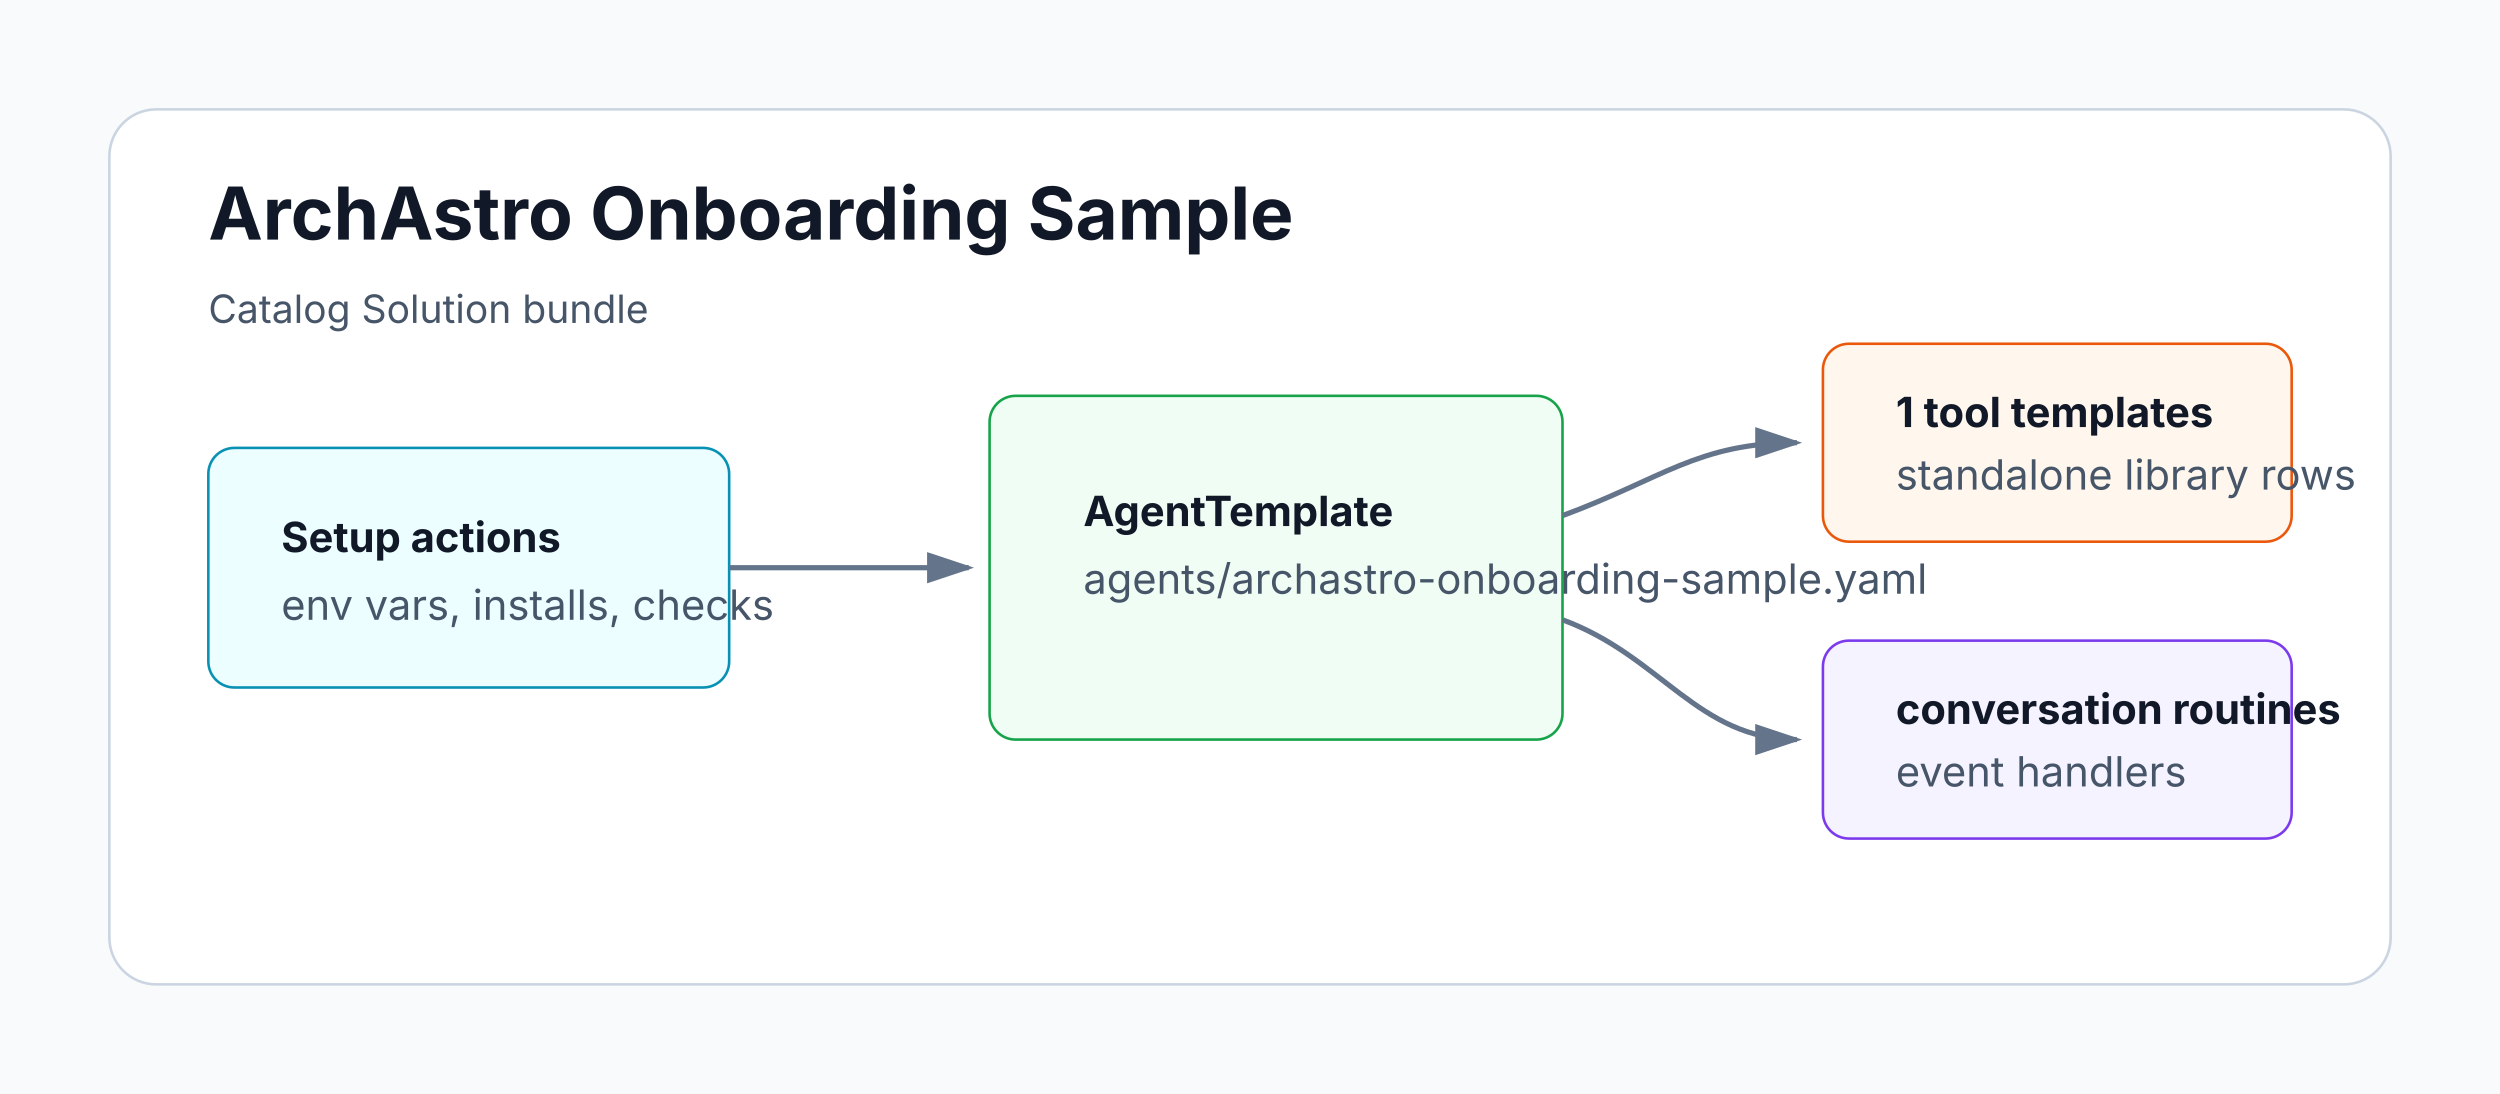
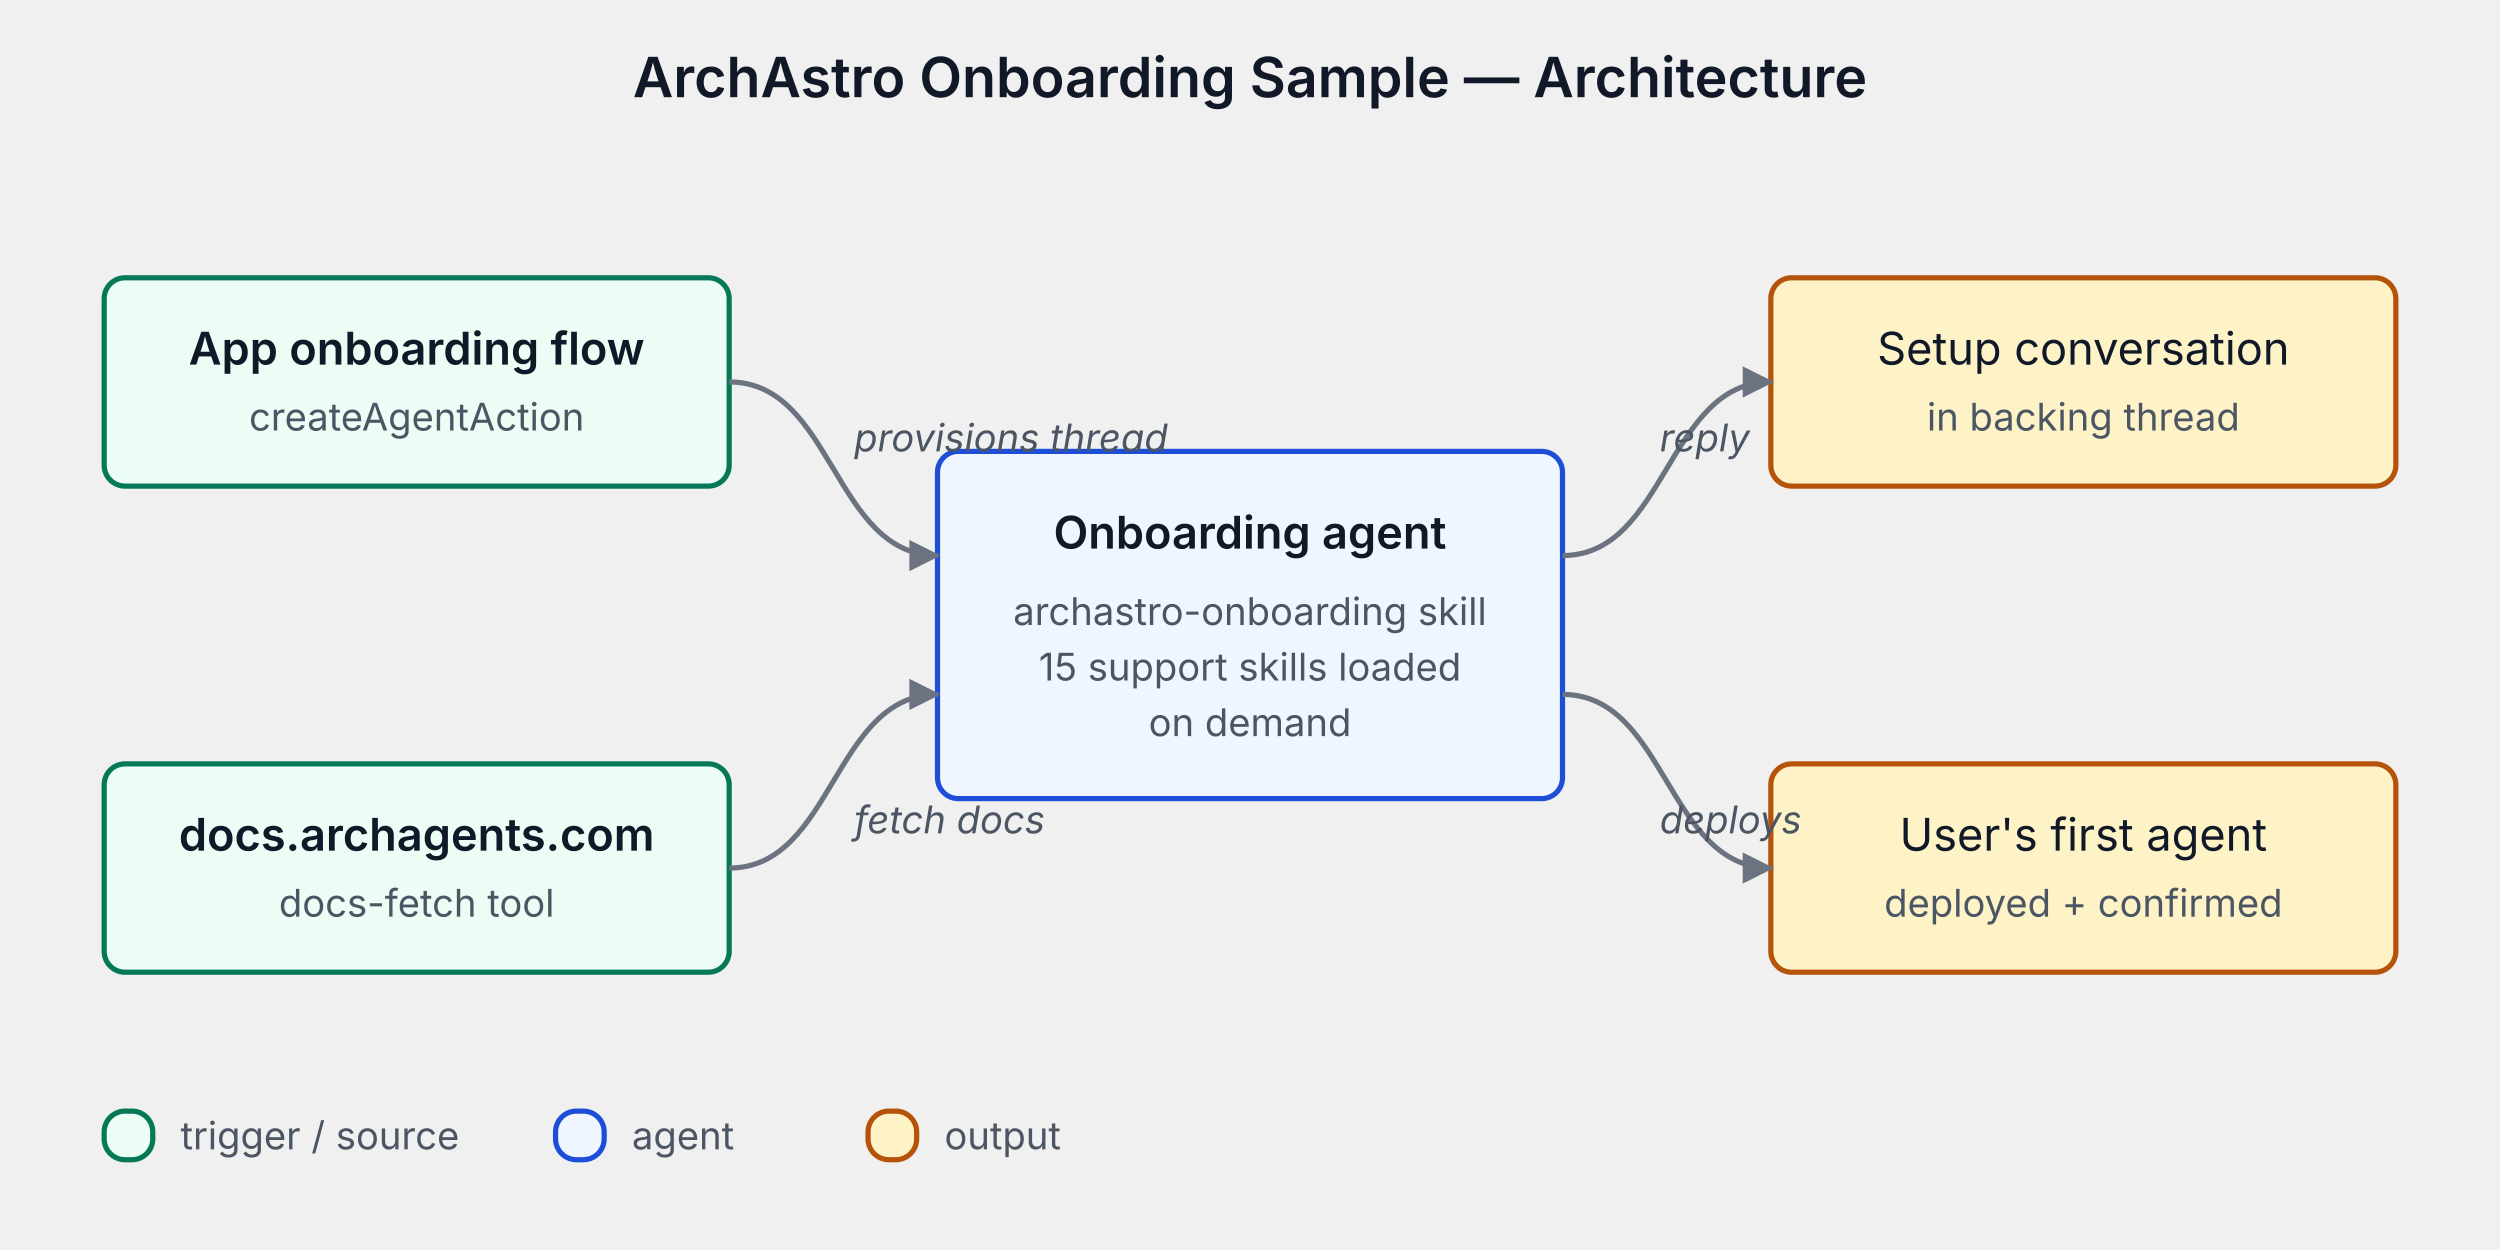
- <svg xmlns="http://www.w3.org/2000/svg" width="960" height="420" viewBox="0 0 960 420" role="img" aria-labelledby="title desc">
-   <rect width="960" height="420" fill="#f8fafc" />
-   <rect x="42" y="42" width="876" height="336" rx="18" fill="#ffffff" stroke="#cbd5e1" />
-   <text x="80" y="92" font-family="Inter, Arial, sans-serif" font-size="28" font-weight="700" fill="#111827">ArchAstro Onboarding Sample</text>
-   <text x="80" y="124" font-family="Inter, Arial, sans-serif" font-size="15" fill="#475569">Catalog Solution bundle</text>
-   <g font-family="Inter, Arial, sans-serif" font-size="16" fill="#111827">
-     <rect x="80" y="172" width="200" height="92" rx="10" fill="#ecfeff" stroke="#0891b2" />
-     <text x="108" y="212" font-weight="700">Setup actions</text>
-     <text x="108" y="238" fill="#475569">env vars, installs, checks</text>
-     <rect x="380" y="152" width="220" height="132" rx="10" fill="#f0fdf4" stroke="#16a34a" />
-     <text x="416" y="202" font-weight="700">AgentTemplate</text>
-     <text x="416" y="228" fill="#475569">agents/archastro-onboarding-sample.yaml</text>
-     <rect x="700" y="132" width="180" height="76" rx="10" fill="#fff7ed" stroke="#ea580c" />
-     <text x="728" y="164" font-weight="700">1 tool templates</text>
-     <text x="728" y="188" fill="#475569">standalone library rows</text>
-     <rect x="700" y="246" width="180" height="76" rx="10" fill="#f5f3ff" stroke="#7c3aed" />
-     <text x="728" y="278" font-weight="700">conversation routines</text>
-     <text x="728" y="302" fill="#475569">event handlers</text>
-   </g>
-   <g stroke="#64748b" stroke-width="2" fill="none" marker-end="url(#arrow)">
-     <path d="M280 218 H372" />
-     <path d="M600 198 C638 184 652 170 690 170" />
-     <path d="M600 238 C638 252 652 284 690 284" />
-   </g>
+ <svg xmlns="http://www.w3.org/2000/svg" viewBox="0 0 720 360" font-family="-apple-system, system-ui, sans-serif" font-size="13" role="img" aria-labelledby="title desc">
+   <style>
+     .box { fill: #ffffff; stroke: #4b5563; stroke-width: 1.5; rx: 6; ry: 6; }
+     .input { fill: #ecfdf5; stroke: #047857; }
+     .agent { fill: #eff6ff; stroke: #1d4ed8; }
+     .output { fill: #fef3c7; stroke: #b45309; }
+     .label { fill: #111827; }
+     .sublabel { fill: #4b5563; font-size: 11px; }
+     .arrow { fill: none; stroke: #6b7280; stroke-width: 1.5; marker-end: url(#a); }
+     .arrow-label { fill: #4b5563; font-size: 11px; font-style: italic; }
+     .title { font-size: 16px; font-weight: 600; fill: #111827; }
+     .legend-label { fill: #4b5563; font-size: 11px; }
+   </style>
  <defs>
-     <marker id="arrow" markerWidth="10" markerHeight="10" refX="8" refY="3" orient="auto" markerUnits="strokeWidth">
-       <path d="M0,0 L0,6 L9,3 z" fill="#64748b" />
+     <marker id="a" viewBox="0 0 10 10" refX="9" refY="5" markerWidth="6" markerHeight="6" orient="auto-start-reverse">
+       <path d="M0,0 L10,5 L0,10 z" fill="#6b7280" />
    </marker>
  </defs>
+   <text x="360" y="28" text-anchor="middle" class="title">ArchAstro Onboarding Sample — Architecture</text>
+   <rect class="box input" x="30" y="80" width="180" height="60" />
+   <text x="120" y="105" text-anchor="middle" class="label" font-weight="600">App onboarding flow</text>
+   <text x="120" y="124" text-anchor="middle" class="sublabel">createAgentAction</text>
+   <rect class="box input" x="30" y="220" width="180" height="60" />
+   <text x="120" y="245" text-anchor="middle" class="label" font-weight="600">docs.archagents.com</text>
+   <text x="120" y="264" text-anchor="middle" class="sublabel">docs-fetch tool</text>
+   <rect class="box agent" x="270" y="130" width="180" height="100" />
+   <text x="360" y="158" text-anchor="middle" class="label" font-weight="600">Onboarding agent</text>
+   <text x="360" y="180" text-anchor="middle" class="sublabel">archastro-onboarding skill</text>
+   <text x="360" y="196" text-anchor="middle" class="sublabel">15 support skills loaded</text>
+   <text x="360" y="212" text-anchor="middle" class="sublabel">on demand</text>
+   <rect class="box output" x="510" y="80" width="180" height="60" />
+   <text x="600" y="105" text-anchor="middle" class="label">Setup conversation</text>
+   <text x="600" y="124" text-anchor="middle" class="sublabel">in backing thread</text>
+   <rect class="box output" x="510" y="220" width="180" height="60" />
+   <text x="600" y="245" text-anchor="middle" class="label">User's first agent</text>
+   <text x="600" y="264" text-anchor="middle" class="sublabel">deployed + confirmed</text>
+   <path class="arrow" d="M210 110 C 240 110, 240 160, 270 160" />
+   <text x="246" y="130" class="arrow-label">provisions thread</text>
+   <path class="arrow" d="M210 250 C 240 250, 240 200, 270 200" />
+   <text x="246" y="240" class="arrow-label">fetch docs</text>
+   <path class="arrow" d="M450 160 C 480 160, 480 110, 510 110" />
+   <text x="478" y="130" class="arrow-label">reply</text>
+   <path class="arrow" d="M450 200 C 480 200, 480 250, 510 250" />
+   <text x="478" y="240" class="arrow-label">deploys</text>
+   <g transform="translate(30, 320)">
+     <rect class="box input" x="0" y="0" width="14" height="14" />
+     <text x="22" y="11" class="legend-label">trigger / source</text>
+     <rect class="box agent" x="130" y="0" width="14" height="14" />
+     <text x="152" y="11" class="legend-label">agent</text>
+     <rect class="box output" x="220" y="0" width="14" height="14" />
+     <text x="242" y="11" class="legend-label">output</text>
+   </g>
</svg>
